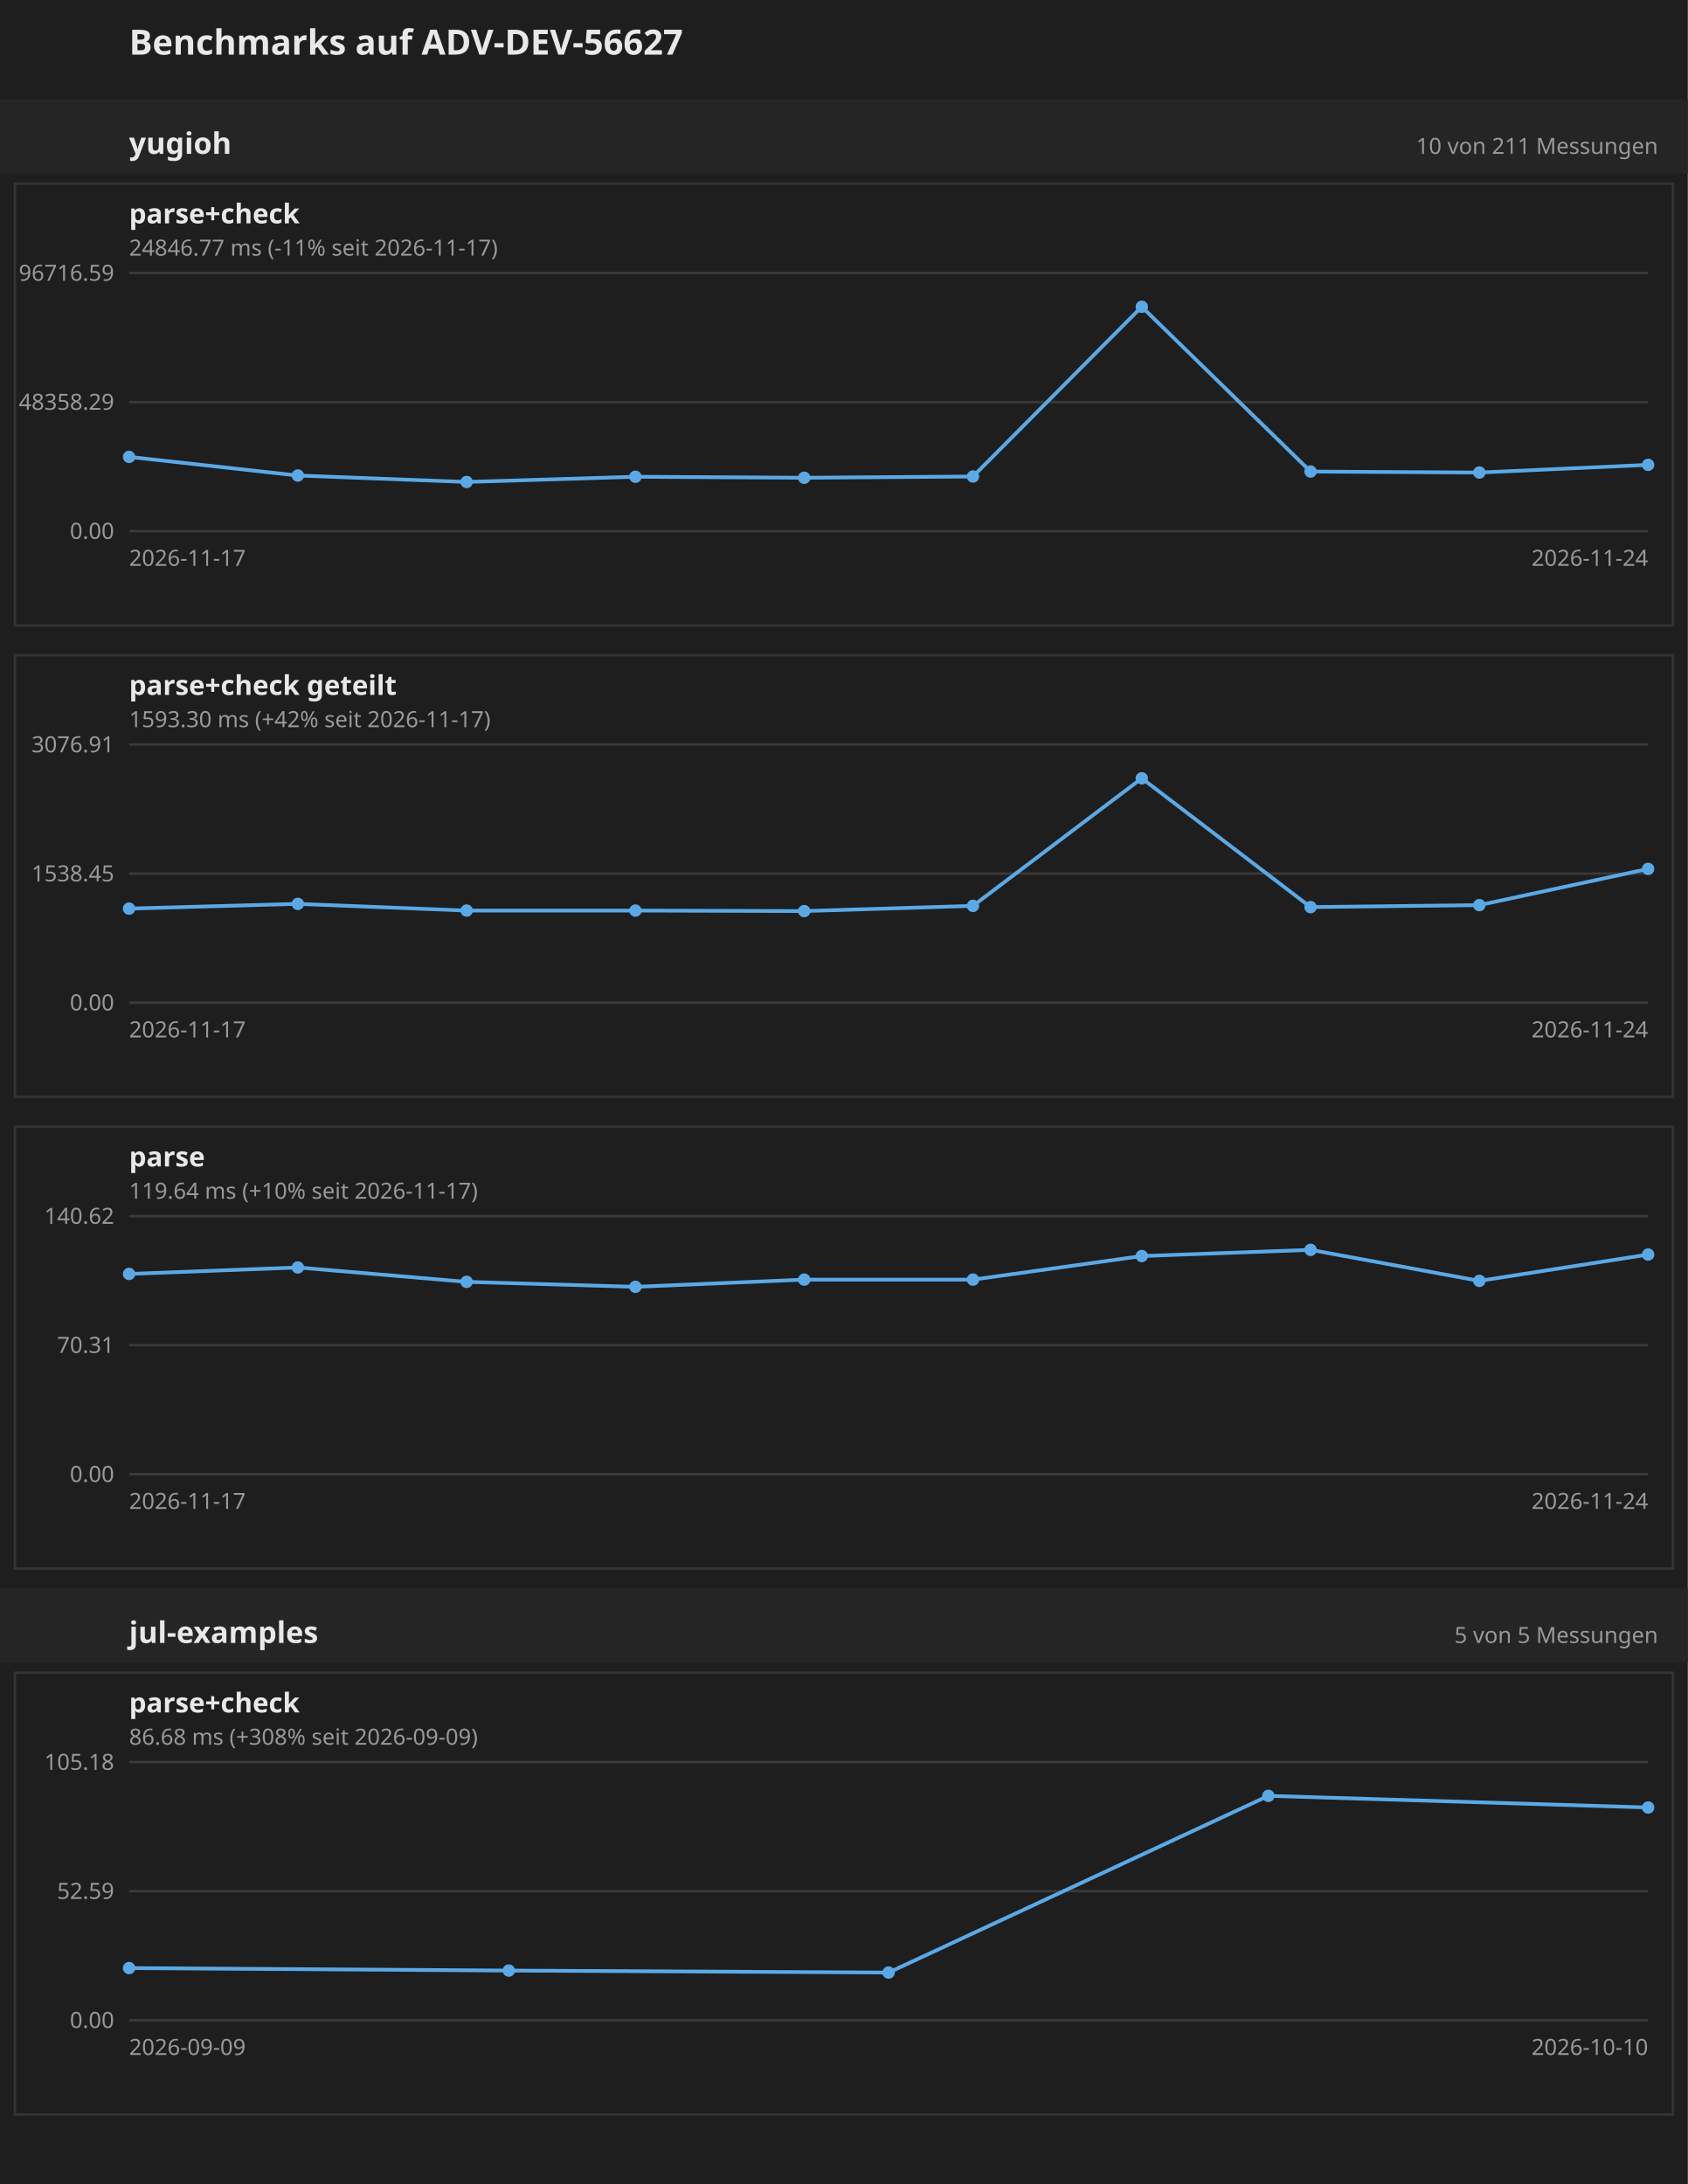
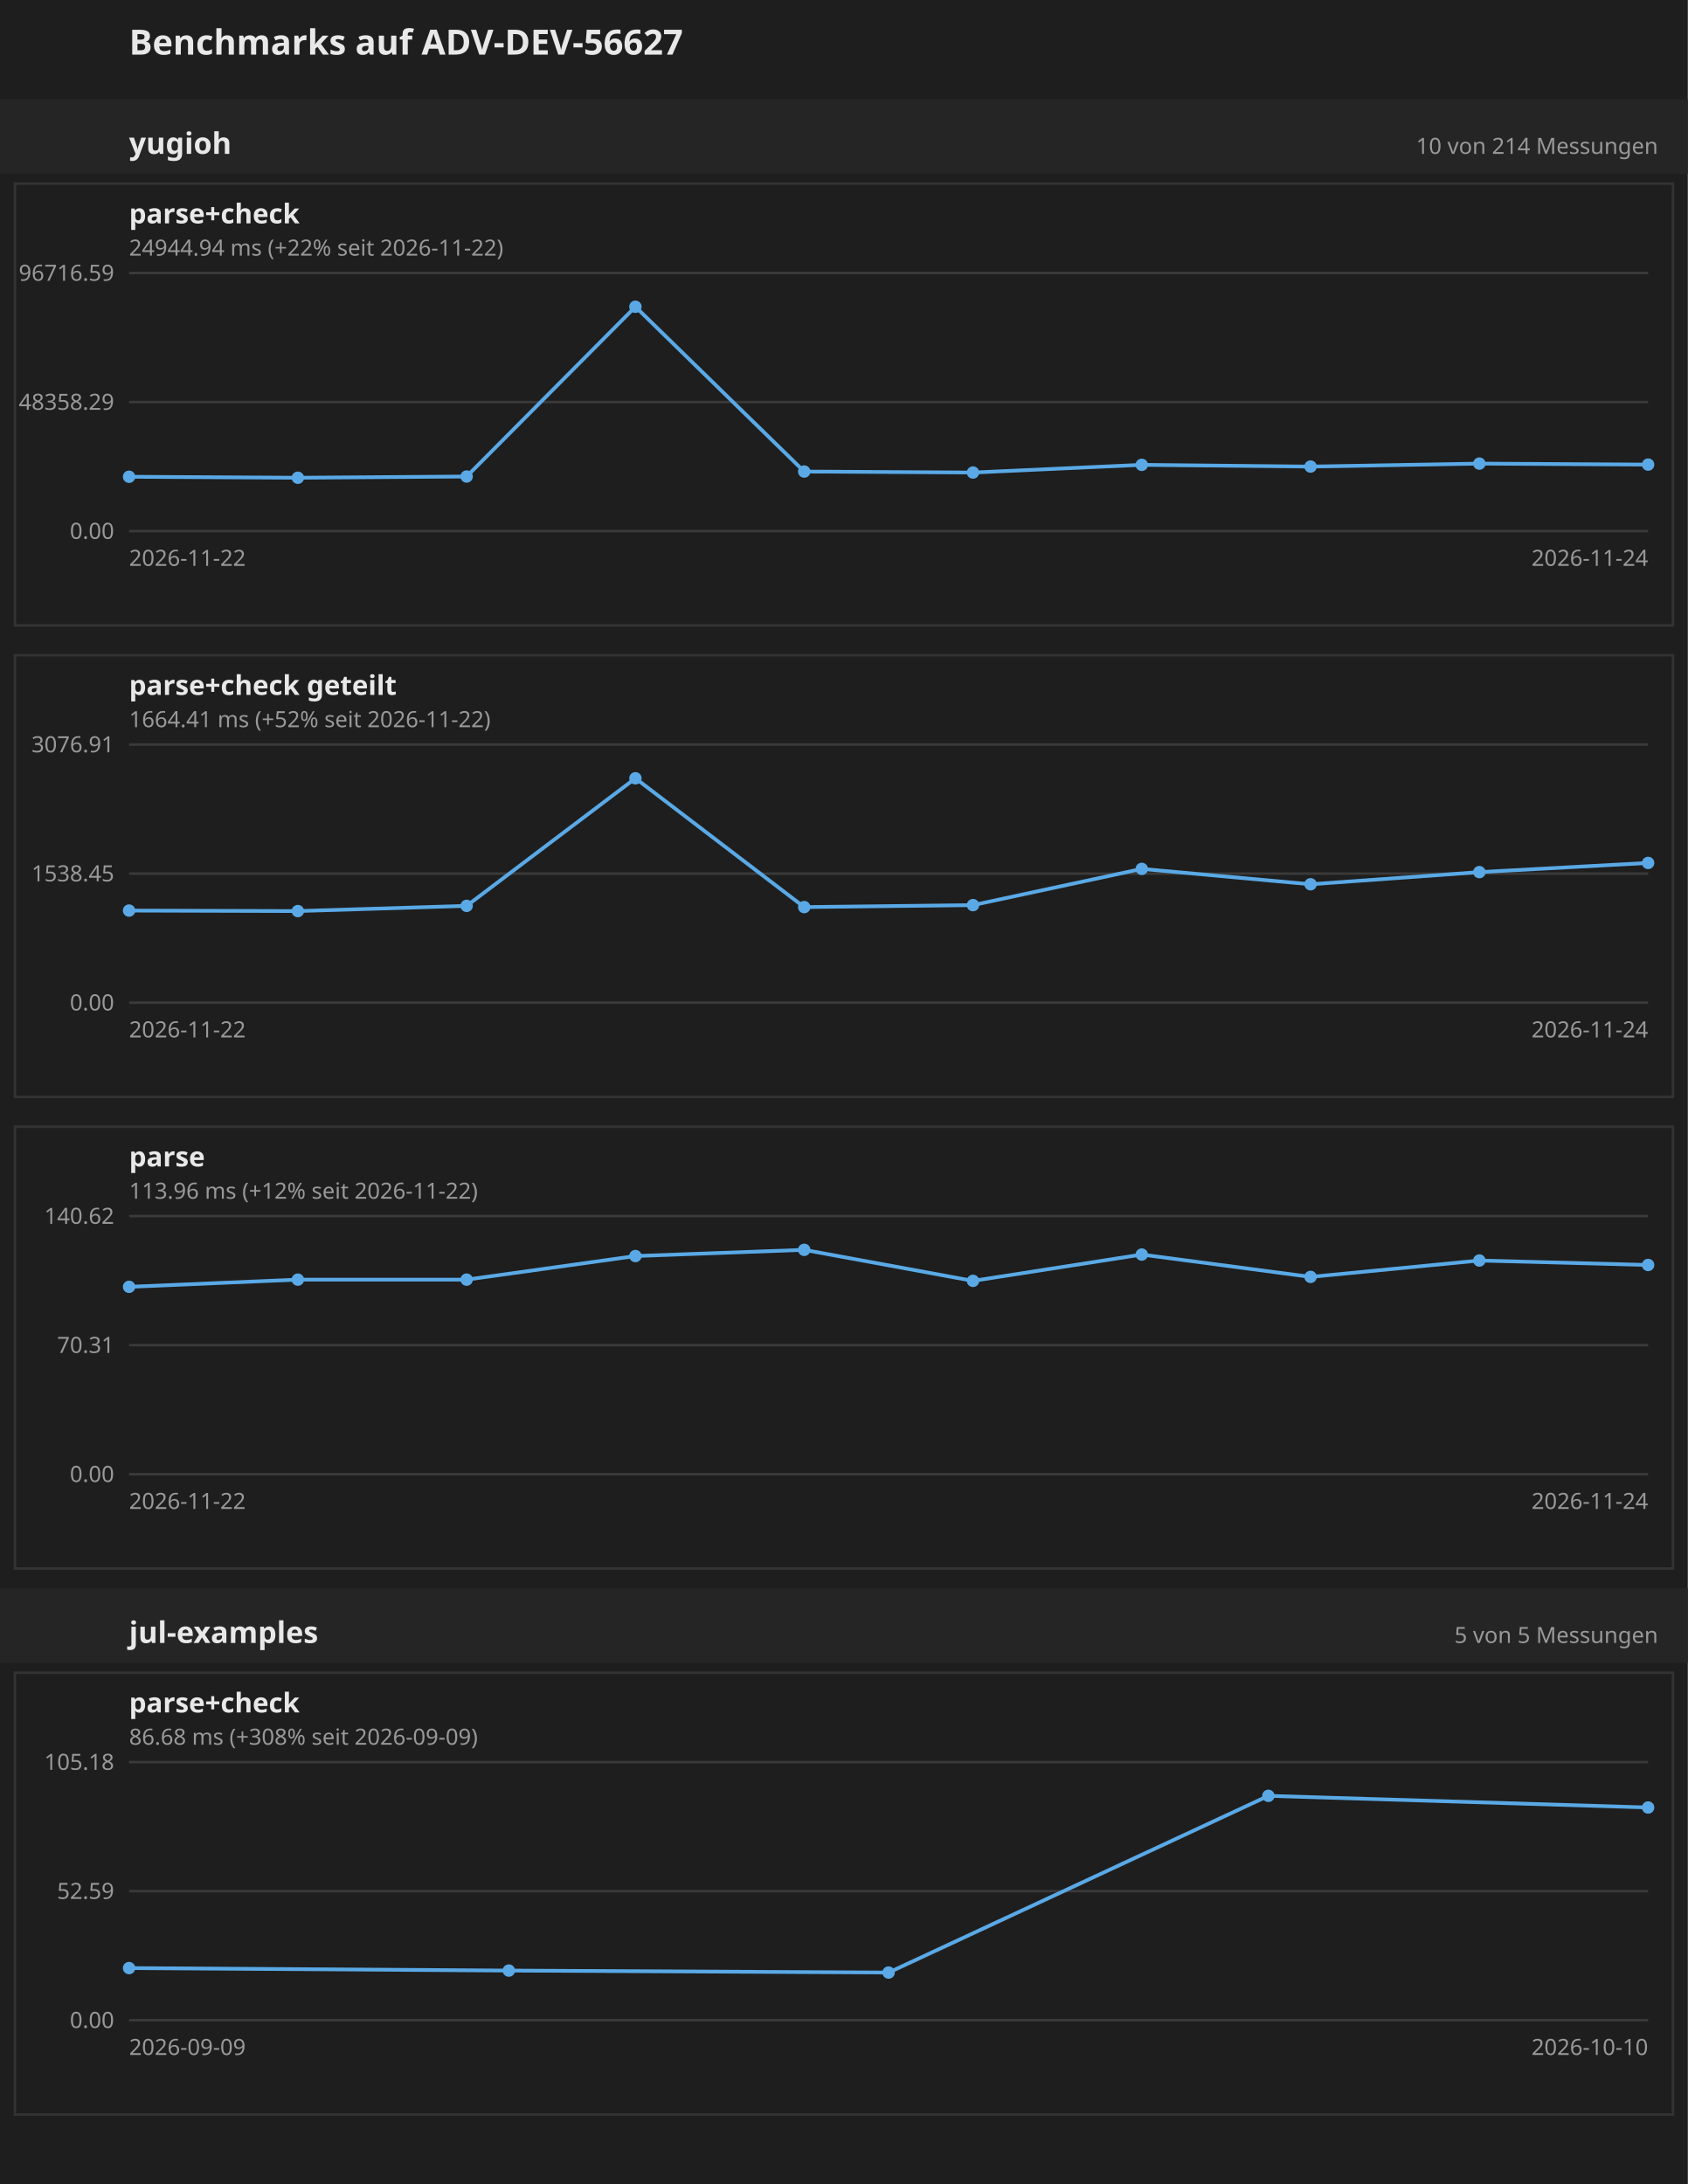
<svg xmlns="http://www.w3.org/2000/svg" width="680" height="880" font-family="sans-serif">
  <rect width="680" height="880" fill="#1e1e1e" />
  <text x="52" y="22" font-size="14" font-weight="bold" fill="#e8e8e8">Benchmarks auf ADV-DEV-56627</text>
  <g transform="translate(0 40)">
    <rect x="0" y="0" width="680" height="30" fill="#252525" />
    <text x="52" y="22" font-size="12" font-weight="bold" fill="#e8e8e8">yugioh</text>
-     <text x="668" y="22" text-anchor="end" font-size="9" fill="#999">10 von 211 Messungen</text>
+     <text x="668" y="22" text-anchor="end" font-size="9" fill="#999">10 von 214 Messungen</text>
    <g transform="translate(0 30)">
      <g transform="translate(0 0)">
        <rect x="6" y="4" width="668" height="178" fill="none" stroke="#333" />
        <text x="52" y="20" font-size="11" font-weight="bold" fill="#e8e8e8">parse+check</text>
-         <text x="52" y="33" font-size="9" fill="#999">24846.77 ms (-11% seit 2026-11-17)</text>
+         <text x="52" y="33" font-size="9" fill="#999">24944.94 ms (+22% seit 2026-11-22)</text>
        <line x1="52" y1="144.0" x2="664" y2="144.0" stroke="#3a3a3a" />
        <text x="46" y="144.0" text-anchor="end" dominant-baseline="middle" font-size="9" fill="#999">0.00</text>
        <line x1="52" y1="92.0" x2="664" y2="92.0" stroke="#3a3a3a" />
        <text x="46" y="92.0" text-anchor="end" dominant-baseline="middle" font-size="9" fill="#999">48358.29</text>
        <line x1="52" y1="40.0" x2="664" y2="40.0" stroke="#3a3a3a" />
        <text x="46" y="40.0" text-anchor="end" dominant-baseline="middle" font-size="9" fill="#999">96716.59</text>
-         <text x="52" y="158" font-size="9" fill="#999">2026-11-17</text>
+         <text x="52" y="158" font-size="9" fill="#999">2026-11-22</text>
        <text x="664" y="158" text-anchor="end" font-size="9" fill="#999">2026-11-24</text>
-         <polyline fill="none" stroke="#5aa9e6" stroke-width="1.5" points="52.0,114.1 120.0,121.6 188.0,124.2 256.0,122.1 324.0,122.5 392.0,122.0 460.0,53.6 528.0,120.0 596.0,120.4 664.0,117.3" />
-         <circle cx="52.0" cy="114.1" r="2.5" fill="#5aa9e6" />
-         <circle cx="120.0" cy="121.6" r="2.5" fill="#5aa9e6" />
-         <circle cx="188.0" cy="124.2" r="2.5" fill="#5aa9e6" />
-         <circle cx="256.0" cy="122.1" r="2.5" fill="#5aa9e6" />
-         <circle cx="324.0" cy="122.5" r="2.5" fill="#5aa9e6" />
-         <circle cx="392.0" cy="122.0" r="2.5" fill="#5aa9e6" />
-         <circle cx="460.0" cy="53.6" r="2.5" fill="#5aa9e6" />
-         <circle cx="528.0" cy="120.0" r="2.5" fill="#5aa9e6" />
-         <circle cx="596.0" cy="120.4" r="2.5" fill="#5aa9e6" />
-         <circle cx="664.0" cy="117.3" r="2.5" fill="#5aa9e6" />
+         <polyline fill="none" stroke="#5aa9e6" stroke-width="1.5" points="52.0,122.1 120.0,122.5 188.0,122.0 256.0,53.6 324.0,120.0 392.0,120.4 460.0,117.3 528.0,118.0 596.0,116.8 664.0,117.2" />
+         <circle cx="52.0" cy="122.1" r="2.5" fill="#5aa9e6" />
+         <circle cx="120.0" cy="122.5" r="2.5" fill="#5aa9e6" />
+         <circle cx="188.0" cy="122.0" r="2.5" fill="#5aa9e6" />
+         <circle cx="256.0" cy="53.6" r="2.5" fill="#5aa9e6" />
+         <circle cx="324.0" cy="120.0" r="2.5" fill="#5aa9e6" />
+         <circle cx="392.0" cy="120.4" r="2.5" fill="#5aa9e6" />
+         <circle cx="460.0" cy="117.3" r="2.5" fill="#5aa9e6" />
+         <circle cx="528.0" cy="118.0" r="2.5" fill="#5aa9e6" />
+         <circle cx="596.0" cy="116.8" r="2.5" fill="#5aa9e6" />
+         <circle cx="664.0" cy="117.2" r="2.5" fill="#5aa9e6" />
      </g>
      <g transform="translate(0 190)">
        <rect x="6" y="4" width="668" height="178" fill="none" stroke="#333" />
        <text x="52" y="20" font-size="11" font-weight="bold" fill="#e8e8e8">parse+check geteilt</text>
-         <text x="52" y="33" font-size="9" fill="#999">1593.30 ms (+42% seit 2026-11-17)</text>
+         <text x="52" y="33" font-size="9" fill="#999">1664.41 ms (+52% seit 2026-11-22)</text>
        <line x1="52" y1="144.0" x2="664" y2="144.0" stroke="#3a3a3a" />
        <text x="46" y="144.0" text-anchor="end" dominant-baseline="middle" font-size="9" fill="#999">0.00</text>
        <line x1="52" y1="92.0" x2="664" y2="92.0" stroke="#3a3a3a" />
        <text x="46" y="92.0" text-anchor="end" dominant-baseline="middle" font-size="9" fill="#999">1538.45</text>
        <line x1="52" y1="40.0" x2="664" y2="40.0" stroke="#3a3a3a" />
        <text x="46" y="40.0" text-anchor="end" dominant-baseline="middle" font-size="9" fill="#999">3076.91</text>
-         <text x="52" y="158" font-size="9" fill="#999">2026-11-17</text>
+         <text x="52" y="158" font-size="9" fill="#999">2026-11-22</text>
        <text x="664" y="158" text-anchor="end" font-size="9" fill="#999">2026-11-24</text>
-         <polyline fill="none" stroke="#5aa9e6" stroke-width="1.5" points="52.0,106.1 120.0,104.2 188.0,106.9 256.0,106.9 324.0,107.1 392.0,105.0 460.0,53.6 528.0,105.5 596.0,104.7 664.0,90.1" />
-         <circle cx="52.0" cy="106.1" r="2.5" fill="#5aa9e6" />
-         <circle cx="120.0" cy="104.2" r="2.5" fill="#5aa9e6" />
-         <circle cx="188.0" cy="106.9" r="2.5" fill="#5aa9e6" />
-         <circle cx="256.0" cy="106.9" r="2.5" fill="#5aa9e6" />
-         <circle cx="324.0" cy="107.1" r="2.5" fill="#5aa9e6" />
-         <circle cx="392.0" cy="105.0" r="2.5" fill="#5aa9e6" />
-         <circle cx="460.0" cy="53.6" r="2.5" fill="#5aa9e6" />
-         <circle cx="528.0" cy="105.5" r="2.5" fill="#5aa9e6" />
-         <circle cx="596.0" cy="104.7" r="2.5" fill="#5aa9e6" />
-         <circle cx="664.0" cy="90.1" r="2.5" fill="#5aa9e6" />
+         <polyline fill="none" stroke="#5aa9e6" stroke-width="1.5" points="52.0,106.9 120.0,107.1 188.0,105.0 256.0,53.6 324.0,105.5 392.0,104.7 460.0,90.1 528.0,96.3 596.0,91.4 664.0,87.7" />
+         <circle cx="52.0" cy="106.9" r="2.5" fill="#5aa9e6" />
+         <circle cx="120.0" cy="107.1" r="2.5" fill="#5aa9e6" />
+         <circle cx="188.0" cy="105.0" r="2.5" fill="#5aa9e6" />
+         <circle cx="256.0" cy="53.6" r="2.5" fill="#5aa9e6" />
+         <circle cx="324.0" cy="105.5" r="2.5" fill="#5aa9e6" />
+         <circle cx="392.0" cy="104.7" r="2.5" fill="#5aa9e6" />
+         <circle cx="460.0" cy="90.1" r="2.5" fill="#5aa9e6" />
+         <circle cx="528.0" cy="96.3" r="2.5" fill="#5aa9e6" />
+         <circle cx="596.0" cy="91.4" r="2.5" fill="#5aa9e6" />
+         <circle cx="664.0" cy="87.7" r="2.5" fill="#5aa9e6" />
      </g>
      <g transform="translate(0 380)">
        <rect x="6" y="4" width="668" height="178" fill="none" stroke="#333" />
        <text x="52" y="20" font-size="11" font-weight="bold" fill="#e8e8e8">parse</text>
-         <text x="52" y="33" font-size="9" fill="#999">119.64 ms (+10% seit 2026-11-17)</text>
+         <text x="52" y="33" font-size="9" fill="#999">113.96 ms (+12% seit 2026-11-22)</text>
        <line x1="52" y1="144.0" x2="664" y2="144.0" stroke="#3a3a3a" />
        <text x="46" y="144.0" text-anchor="end" dominant-baseline="middle" font-size="9" fill="#999">0.00</text>
        <line x1="52" y1="92.0" x2="664" y2="92.0" stroke="#3a3a3a" />
        <text x="46" y="92.0" text-anchor="end" dominant-baseline="middle" font-size="9" fill="#999">70.31</text>
        <line x1="52" y1="40.0" x2="664" y2="40.0" stroke="#3a3a3a" />
        <text x="46" y="40.0" text-anchor="end" dominant-baseline="middle" font-size="9" fill="#999">140.62</text>
-         <text x="52" y="158" font-size="9" fill="#999">2026-11-17</text>
+         <text x="52" y="158" font-size="9" fill="#999">2026-11-22</text>
        <text x="664" y="158" text-anchor="end" font-size="9" fill="#999">2026-11-24</text>
-         <polyline fill="none" stroke="#5aa9e6" stroke-width="1.5" points="52.0,63.3 120.0,60.7 188.0,66.5 256.0,68.5 324.0,65.6 392.0,65.6 460.0,56.1 528.0,53.6 596.0,66.1 664.0,55.5" />
-         <circle cx="52.0" cy="63.3" r="2.5" fill="#5aa9e6" />
-         <circle cx="120.0" cy="60.7" r="2.5" fill="#5aa9e6" />
-         <circle cx="188.0" cy="66.5" r="2.5" fill="#5aa9e6" />
-         <circle cx="256.0" cy="68.5" r="2.5" fill="#5aa9e6" />
-         <circle cx="324.0" cy="65.6" r="2.5" fill="#5aa9e6" />
-         <circle cx="392.0" cy="65.6" r="2.5" fill="#5aa9e6" />
-         <circle cx="460.0" cy="56.1" r="2.5" fill="#5aa9e6" />
-         <circle cx="528.0" cy="53.6" r="2.5" fill="#5aa9e6" />
-         <circle cx="596.0" cy="66.1" r="2.5" fill="#5aa9e6" />
-         <circle cx="664.0" cy="55.5" r="2.5" fill="#5aa9e6" />
+         <polyline fill="none" stroke="#5aa9e6" stroke-width="1.5" points="52.0,68.5 120.0,65.6 188.0,65.6 256.0,56.1 324.0,53.6 392.0,66.1 460.0,55.5 528.0,64.5 596.0,57.9 664.0,59.7" />
+         <circle cx="52.0" cy="68.5" r="2.5" fill="#5aa9e6" />
+         <circle cx="120.0" cy="65.6" r="2.5" fill="#5aa9e6" />
+         <circle cx="188.0" cy="65.6" r="2.5" fill="#5aa9e6" />
+         <circle cx="256.0" cy="56.1" r="2.5" fill="#5aa9e6" />
+         <circle cx="324.0" cy="53.6" r="2.5" fill="#5aa9e6" />
+         <circle cx="392.0" cy="66.1" r="2.5" fill="#5aa9e6" />
+         <circle cx="460.0" cy="55.5" r="2.5" fill="#5aa9e6" />
+         <circle cx="528.0" cy="64.5" r="2.5" fill="#5aa9e6" />
+         <circle cx="596.0" cy="57.9" r="2.5" fill="#5aa9e6" />
+         <circle cx="664.0" cy="59.7" r="2.5" fill="#5aa9e6" />
      </g>
    </g>
  </g>
  <g transform="translate(0 640)">
    <rect x="0" y="0" width="680" height="30" fill="#252525" />
    <text x="52" y="22" font-size="12" font-weight="bold" fill="#e8e8e8">jul-examples</text>
    <text x="668" y="22" text-anchor="end" font-size="9" fill="#999">5 von 5 Messungen</text>
    <g transform="translate(0 30)">
      <g transform="translate(0 0)">
        <rect x="6" y="4" width="668" height="178" fill="none" stroke="#333" />
        <text x="52" y="20" font-size="11" font-weight="bold" fill="#e8e8e8">parse+check</text>
        <text x="52" y="33" font-size="9" fill="#999">86.68 ms (+308% seit 2026-09-09)</text>
        <line x1="52" y1="144.0" x2="664" y2="144.0" stroke="#3a3a3a" />
        <text x="46" y="144.0" text-anchor="end" dominant-baseline="middle" font-size="9" fill="#999">0.00</text>
        <line x1="52" y1="92.0" x2="664" y2="92.0" stroke="#3a3a3a" />
        <text x="46" y="92.0" text-anchor="end" dominant-baseline="middle" font-size="9" fill="#999">52.59</text>
        <line x1="52" y1="40.0" x2="664" y2="40.0" stroke="#3a3a3a" />
        <text x="46" y="40.0" text-anchor="end" dominant-baseline="middle" font-size="9" fill="#999">105.18</text>
        <text x="52" y="158" font-size="9" fill="#999">2026-09-09</text>
        <text x="664" y="158" text-anchor="end" font-size="9" fill="#999">2026-10-10</text>
        <polyline fill="none" stroke="#5aa9e6" stroke-width="1.5" points="52.0,123.0 205.0,124.0 358.0,124.8 511.0,53.6 664.0,58.3" />
        <circle cx="52.0" cy="123.0" r="2.5" fill="#5aa9e6" />
        <circle cx="205.0" cy="124.0" r="2.5" fill="#5aa9e6" />
        <circle cx="358.0" cy="124.8" r="2.5" fill="#5aa9e6" />
        <circle cx="511.0" cy="53.6" r="2.5" fill="#5aa9e6" />
        <circle cx="664.0" cy="58.3" r="2.5" fill="#5aa9e6" />
      </g>
    </g>
  </g>
</svg>
